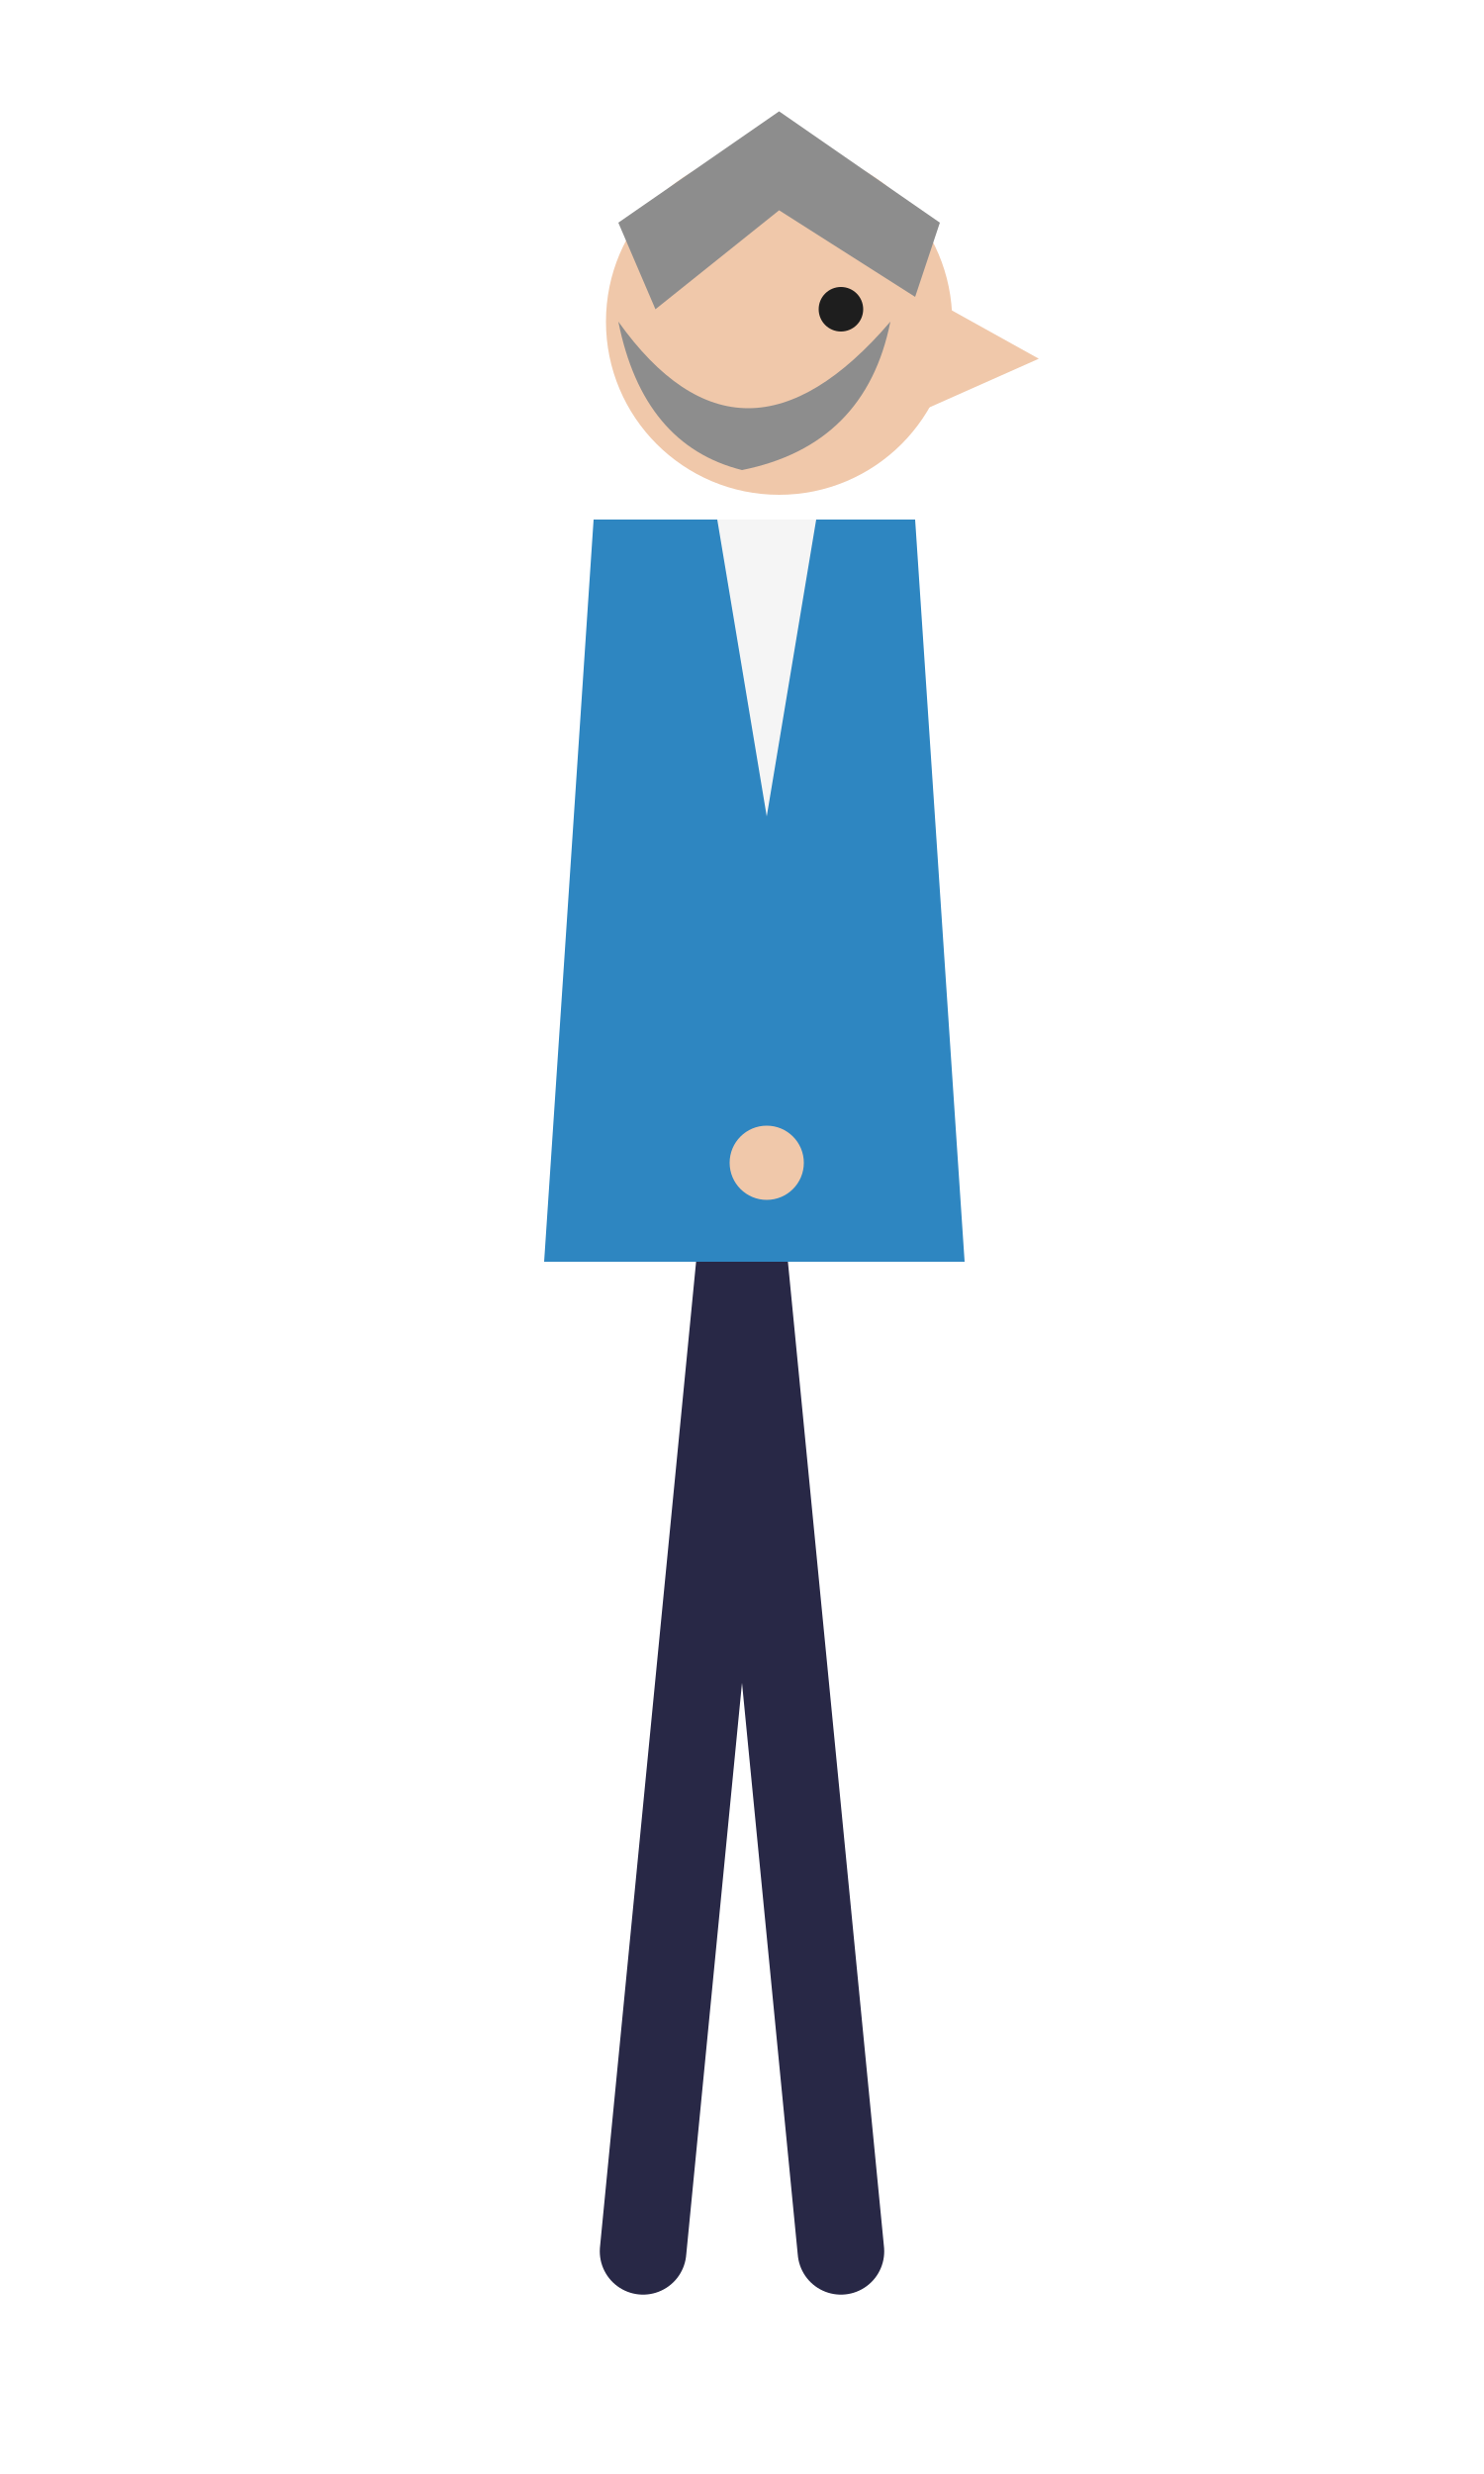
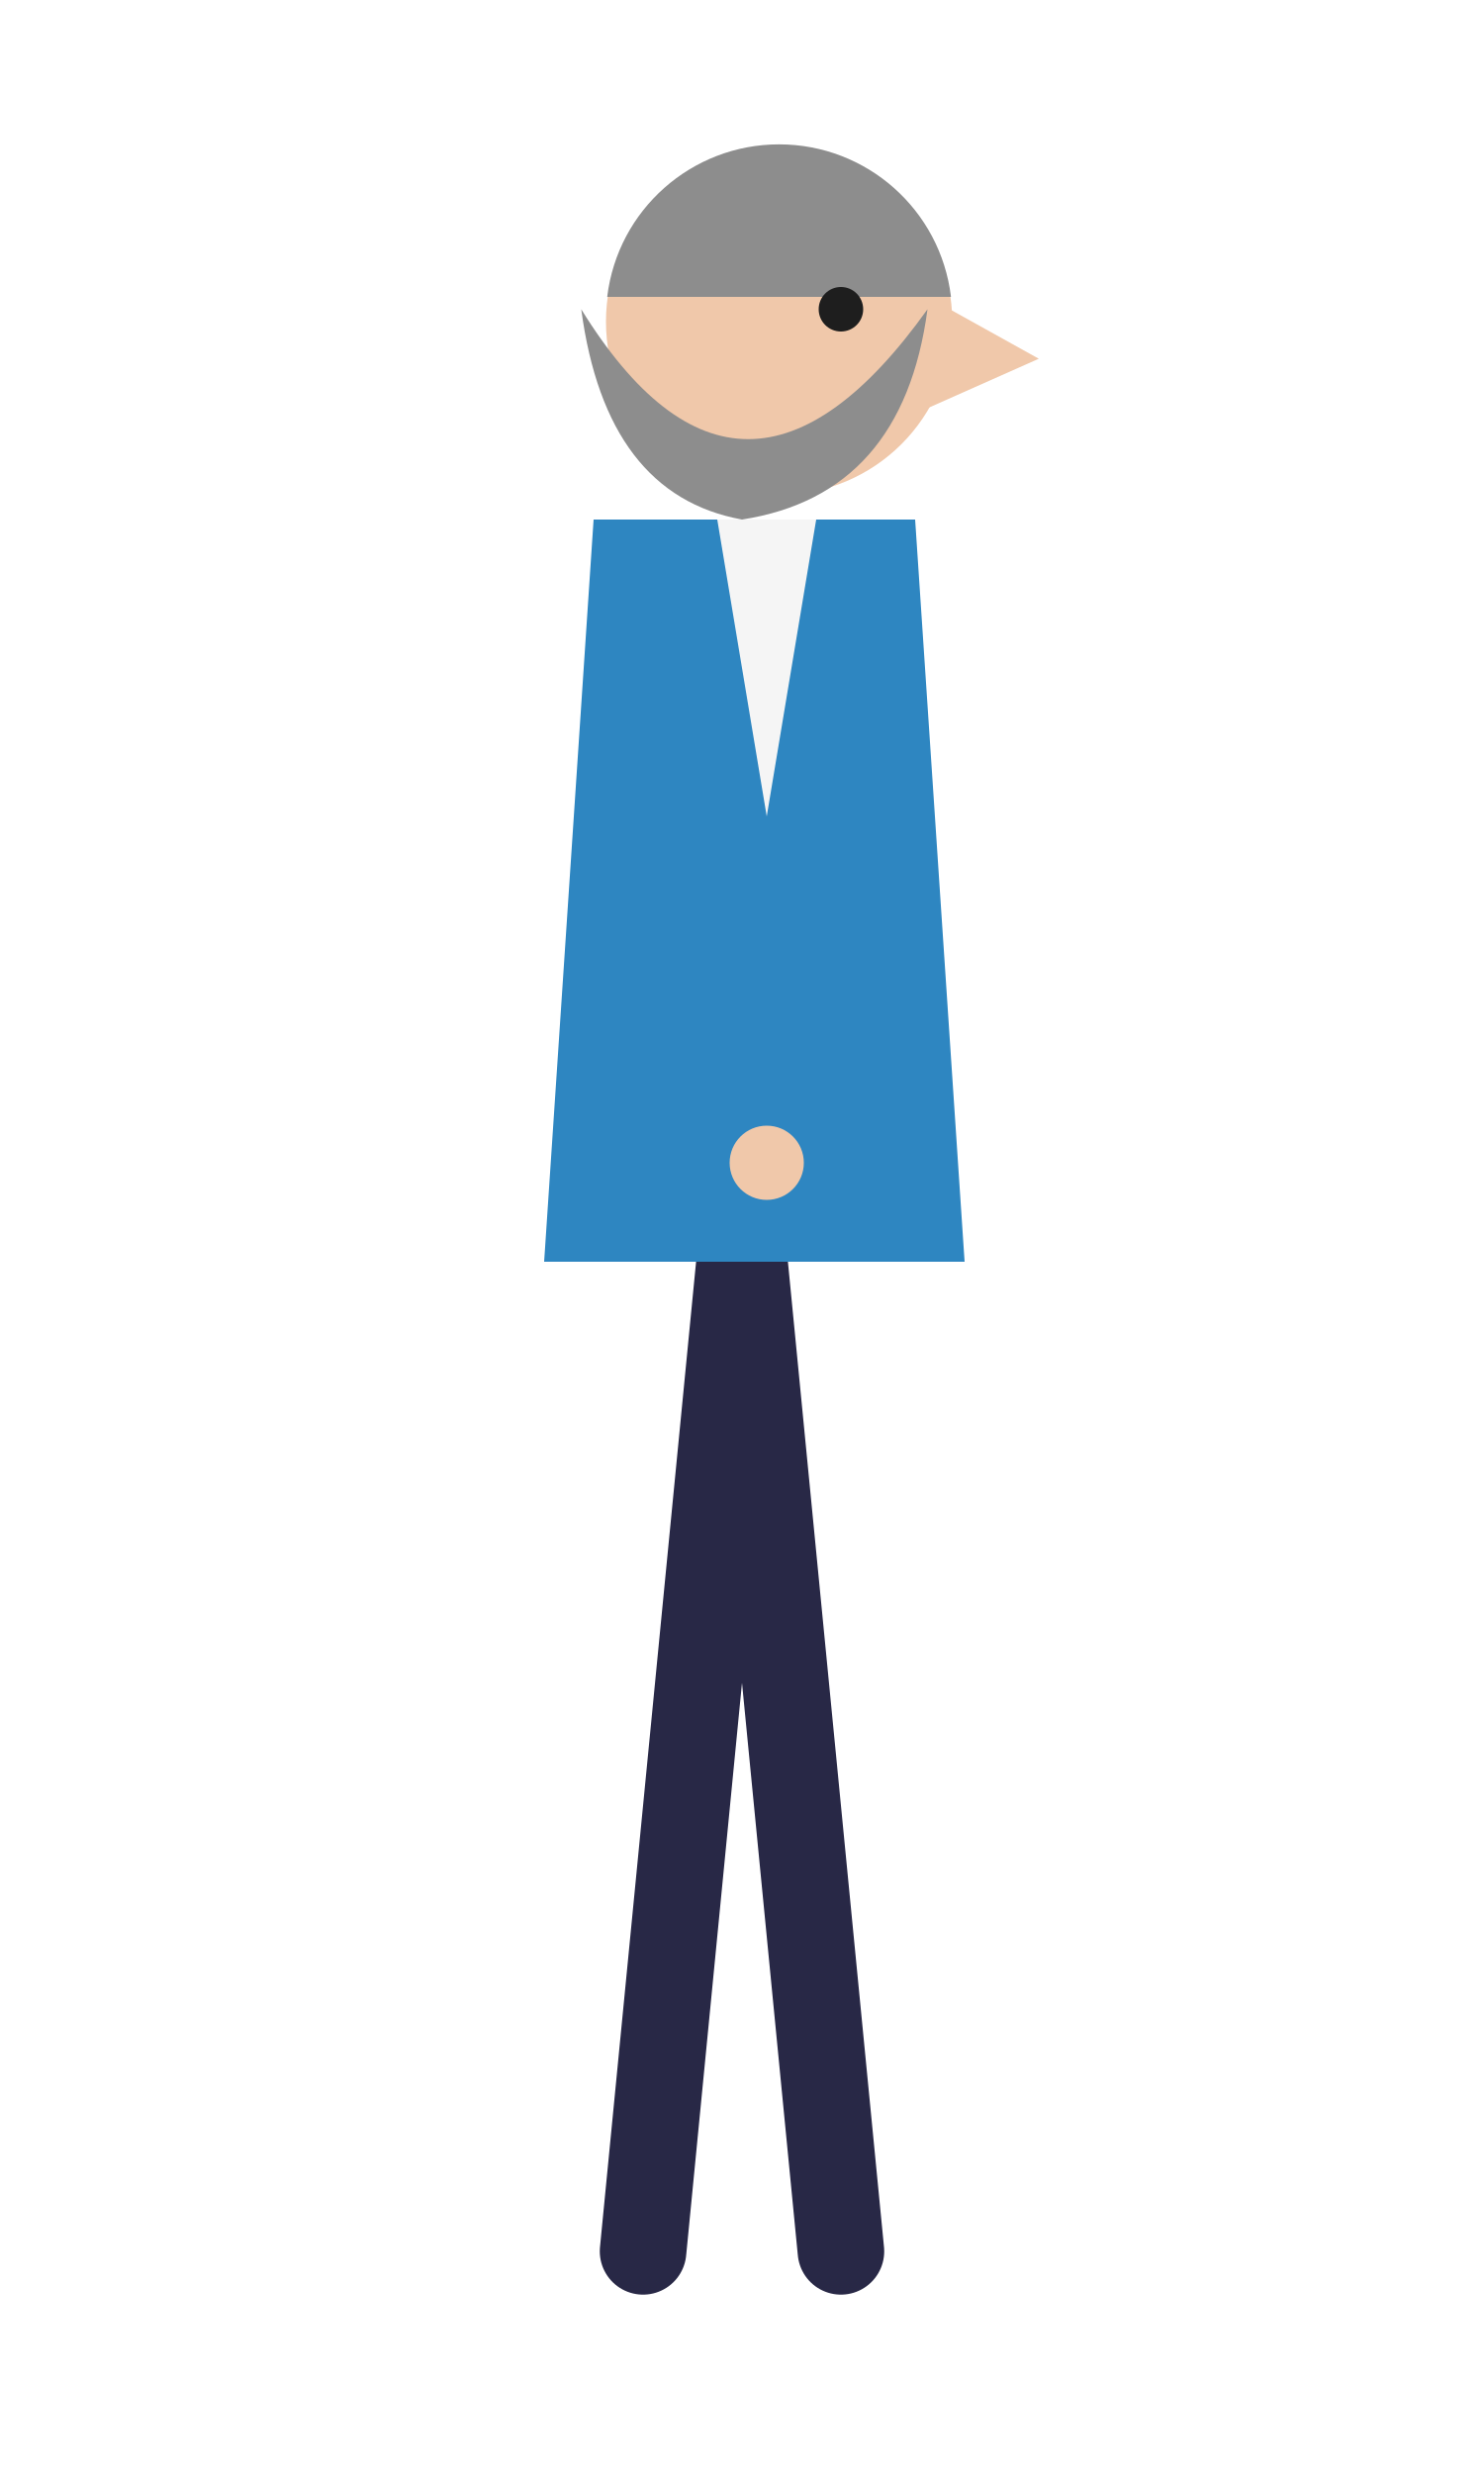
<svg xmlns="http://www.w3.org/2000/svg" viewBox="0 0 120 200" width="120" height="200">
  <g stroke="#282846" stroke-width="7" stroke-linecap="round" fill="none">
    <path d="M60 100 L68 182 M60 100 L52 182" />
  </g>
  <path d="M48 42 L74 42 L78 102 L44 102 Z" fill="#2e86c1" />
  <path d="M58 42 L66 42 L62 66 Z" fill="#f5f5f5" />
  <g stroke="#2e86c1" stroke-width="6" stroke-linecap="round" fill="none">
    <path d="M56 52 L62 92" />
  </g>
  <circle cx="62" cy="94" r="3" fill="#f0c8aa" />
  <circle cx="63" cy="26" r="14" fill="#f0c8aa" />
  <path d="M75 24 L84 29 L75 33 Z" fill="#f0c8aa" />
-   <path d="M50 18 L63 9 L76 18 L74 24 L63 17 L53 25 Z" fill="#8d8d8d" />
+   <path d="M49.1 24 A14 14 0 0 1 76.9 24 Z" fill="#8d8d8d" />
  <circle cx="68" cy="25" r="1.8" fill="#1e1e1e" />
-   <path d="M50 26 Q60 40 72 26 Q70 36 60 38 Q52 36 50 26 Z" fill="#8d8d8d" />
+   <path d="M47 25 Q60 46 75 25 Q73 40 60 42 Q49 40 47 25 Z" fill="#8d8d8d" />
</svg>
